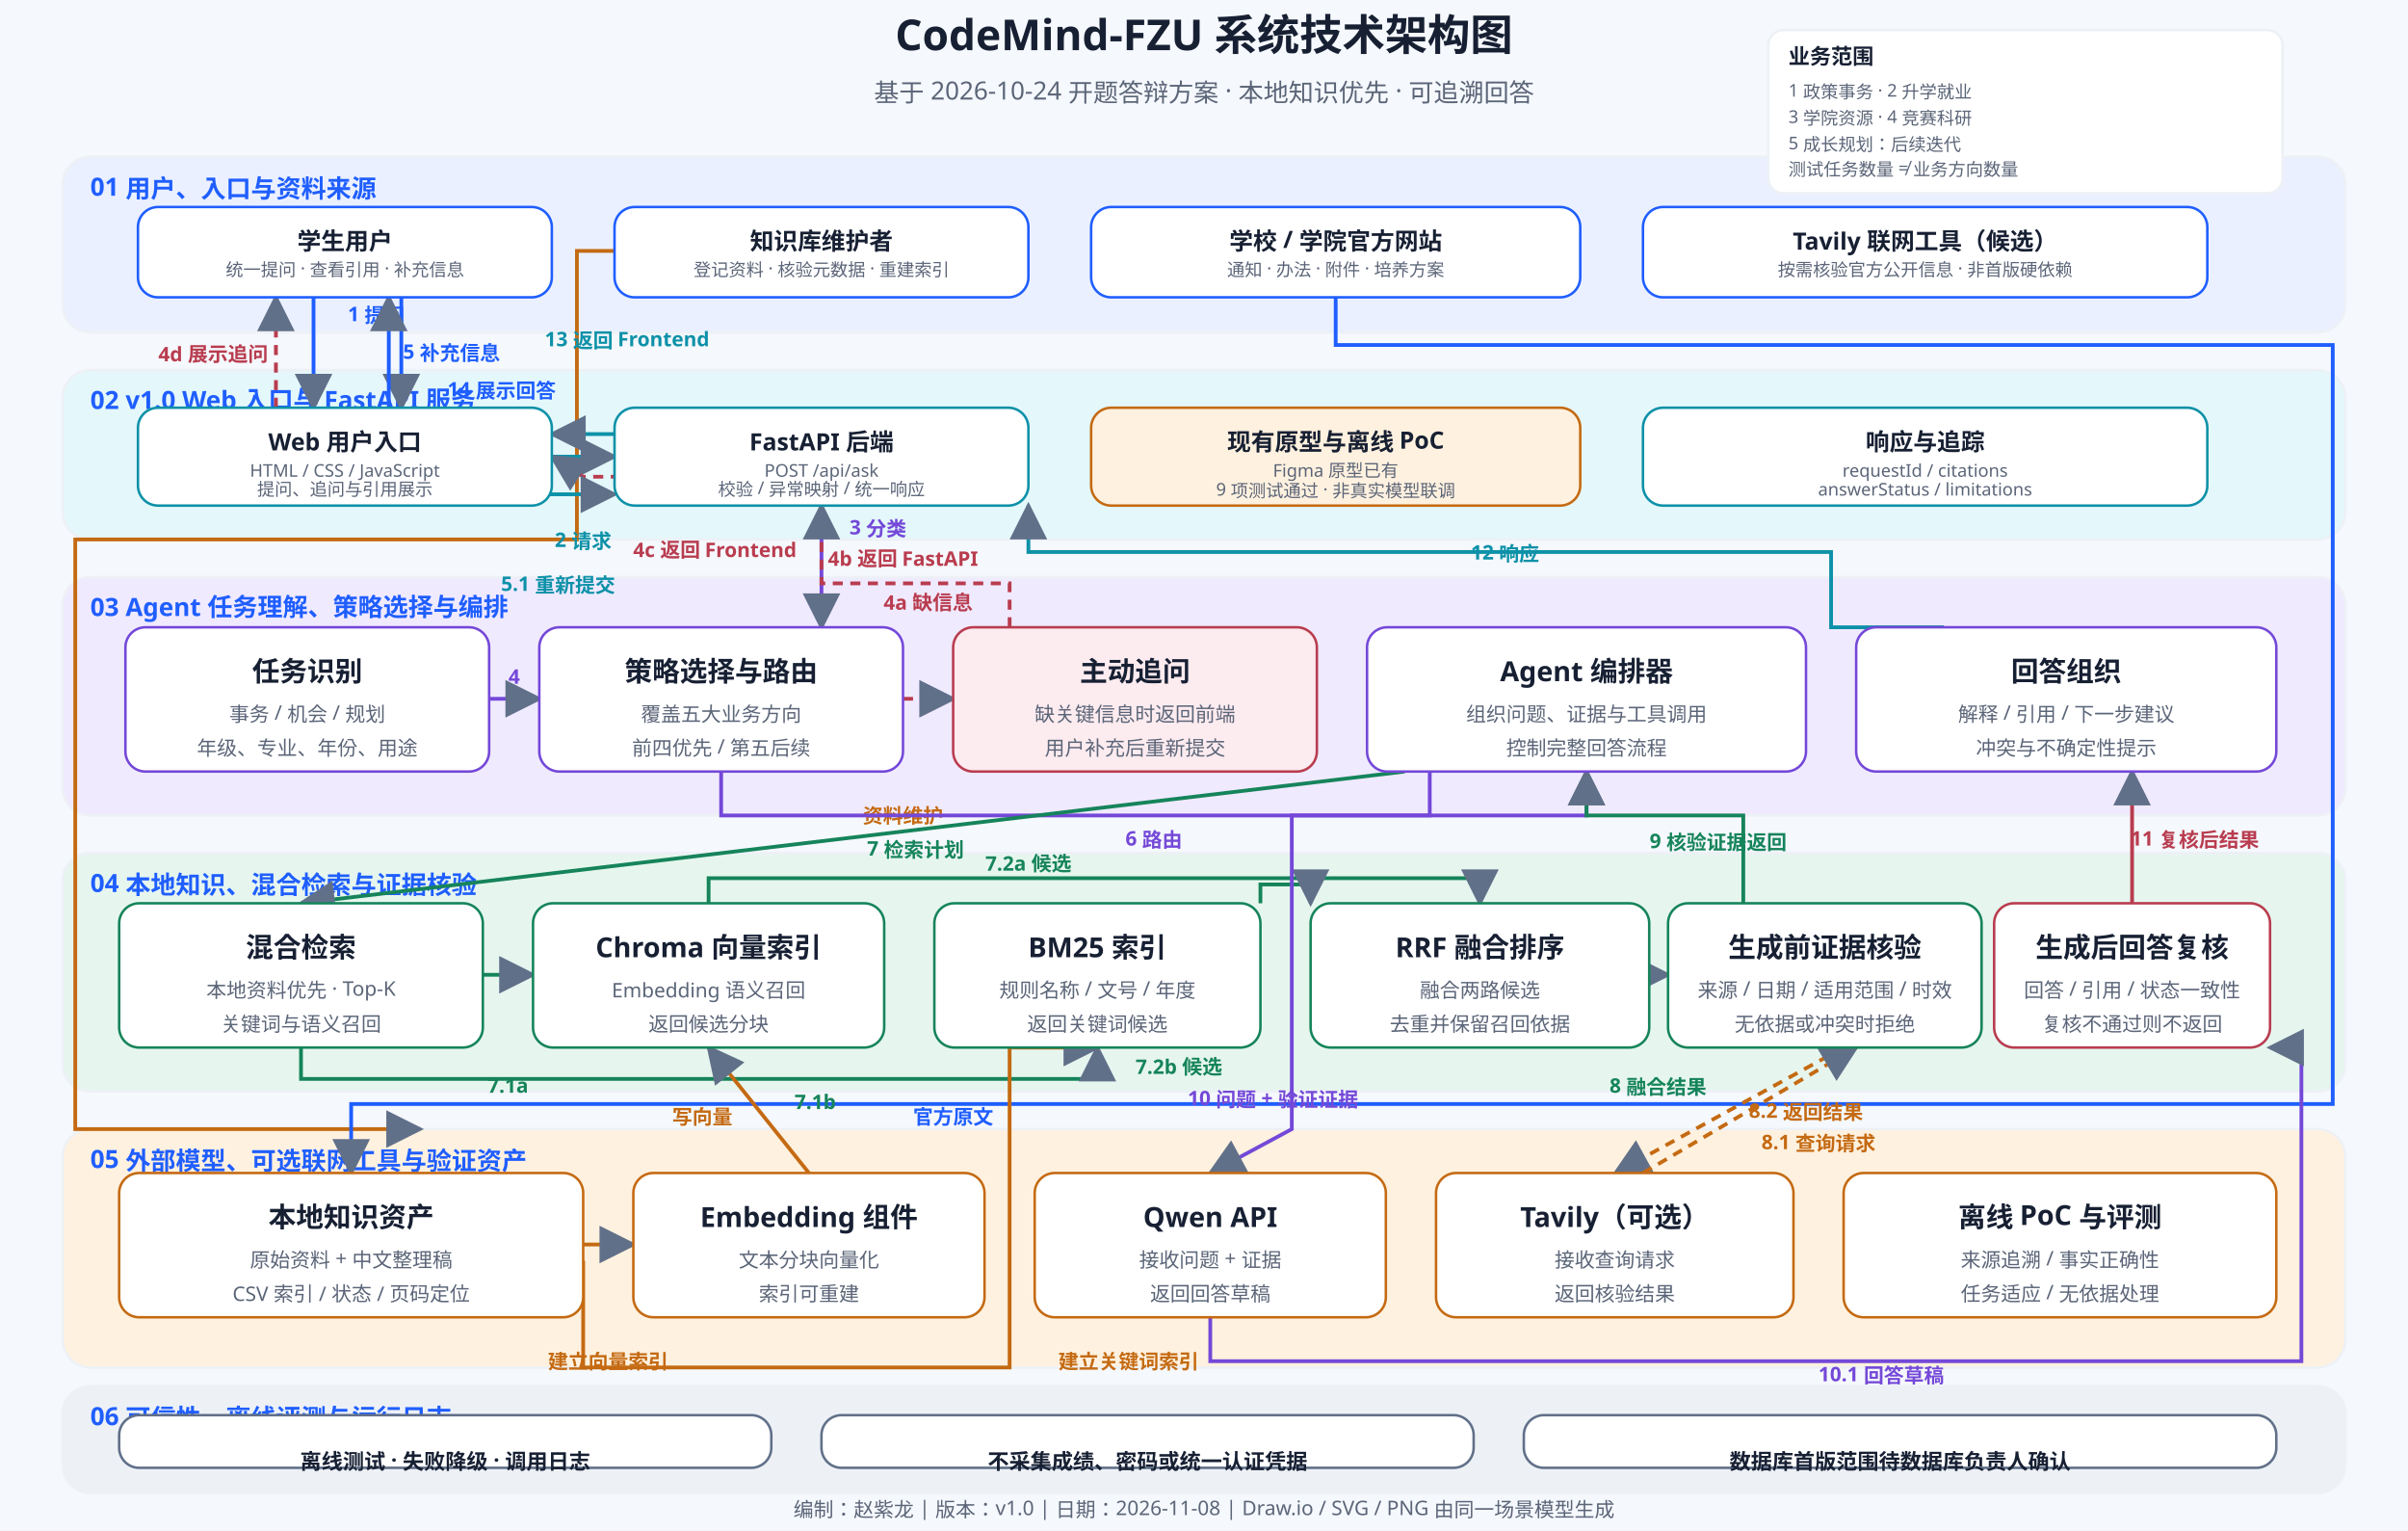
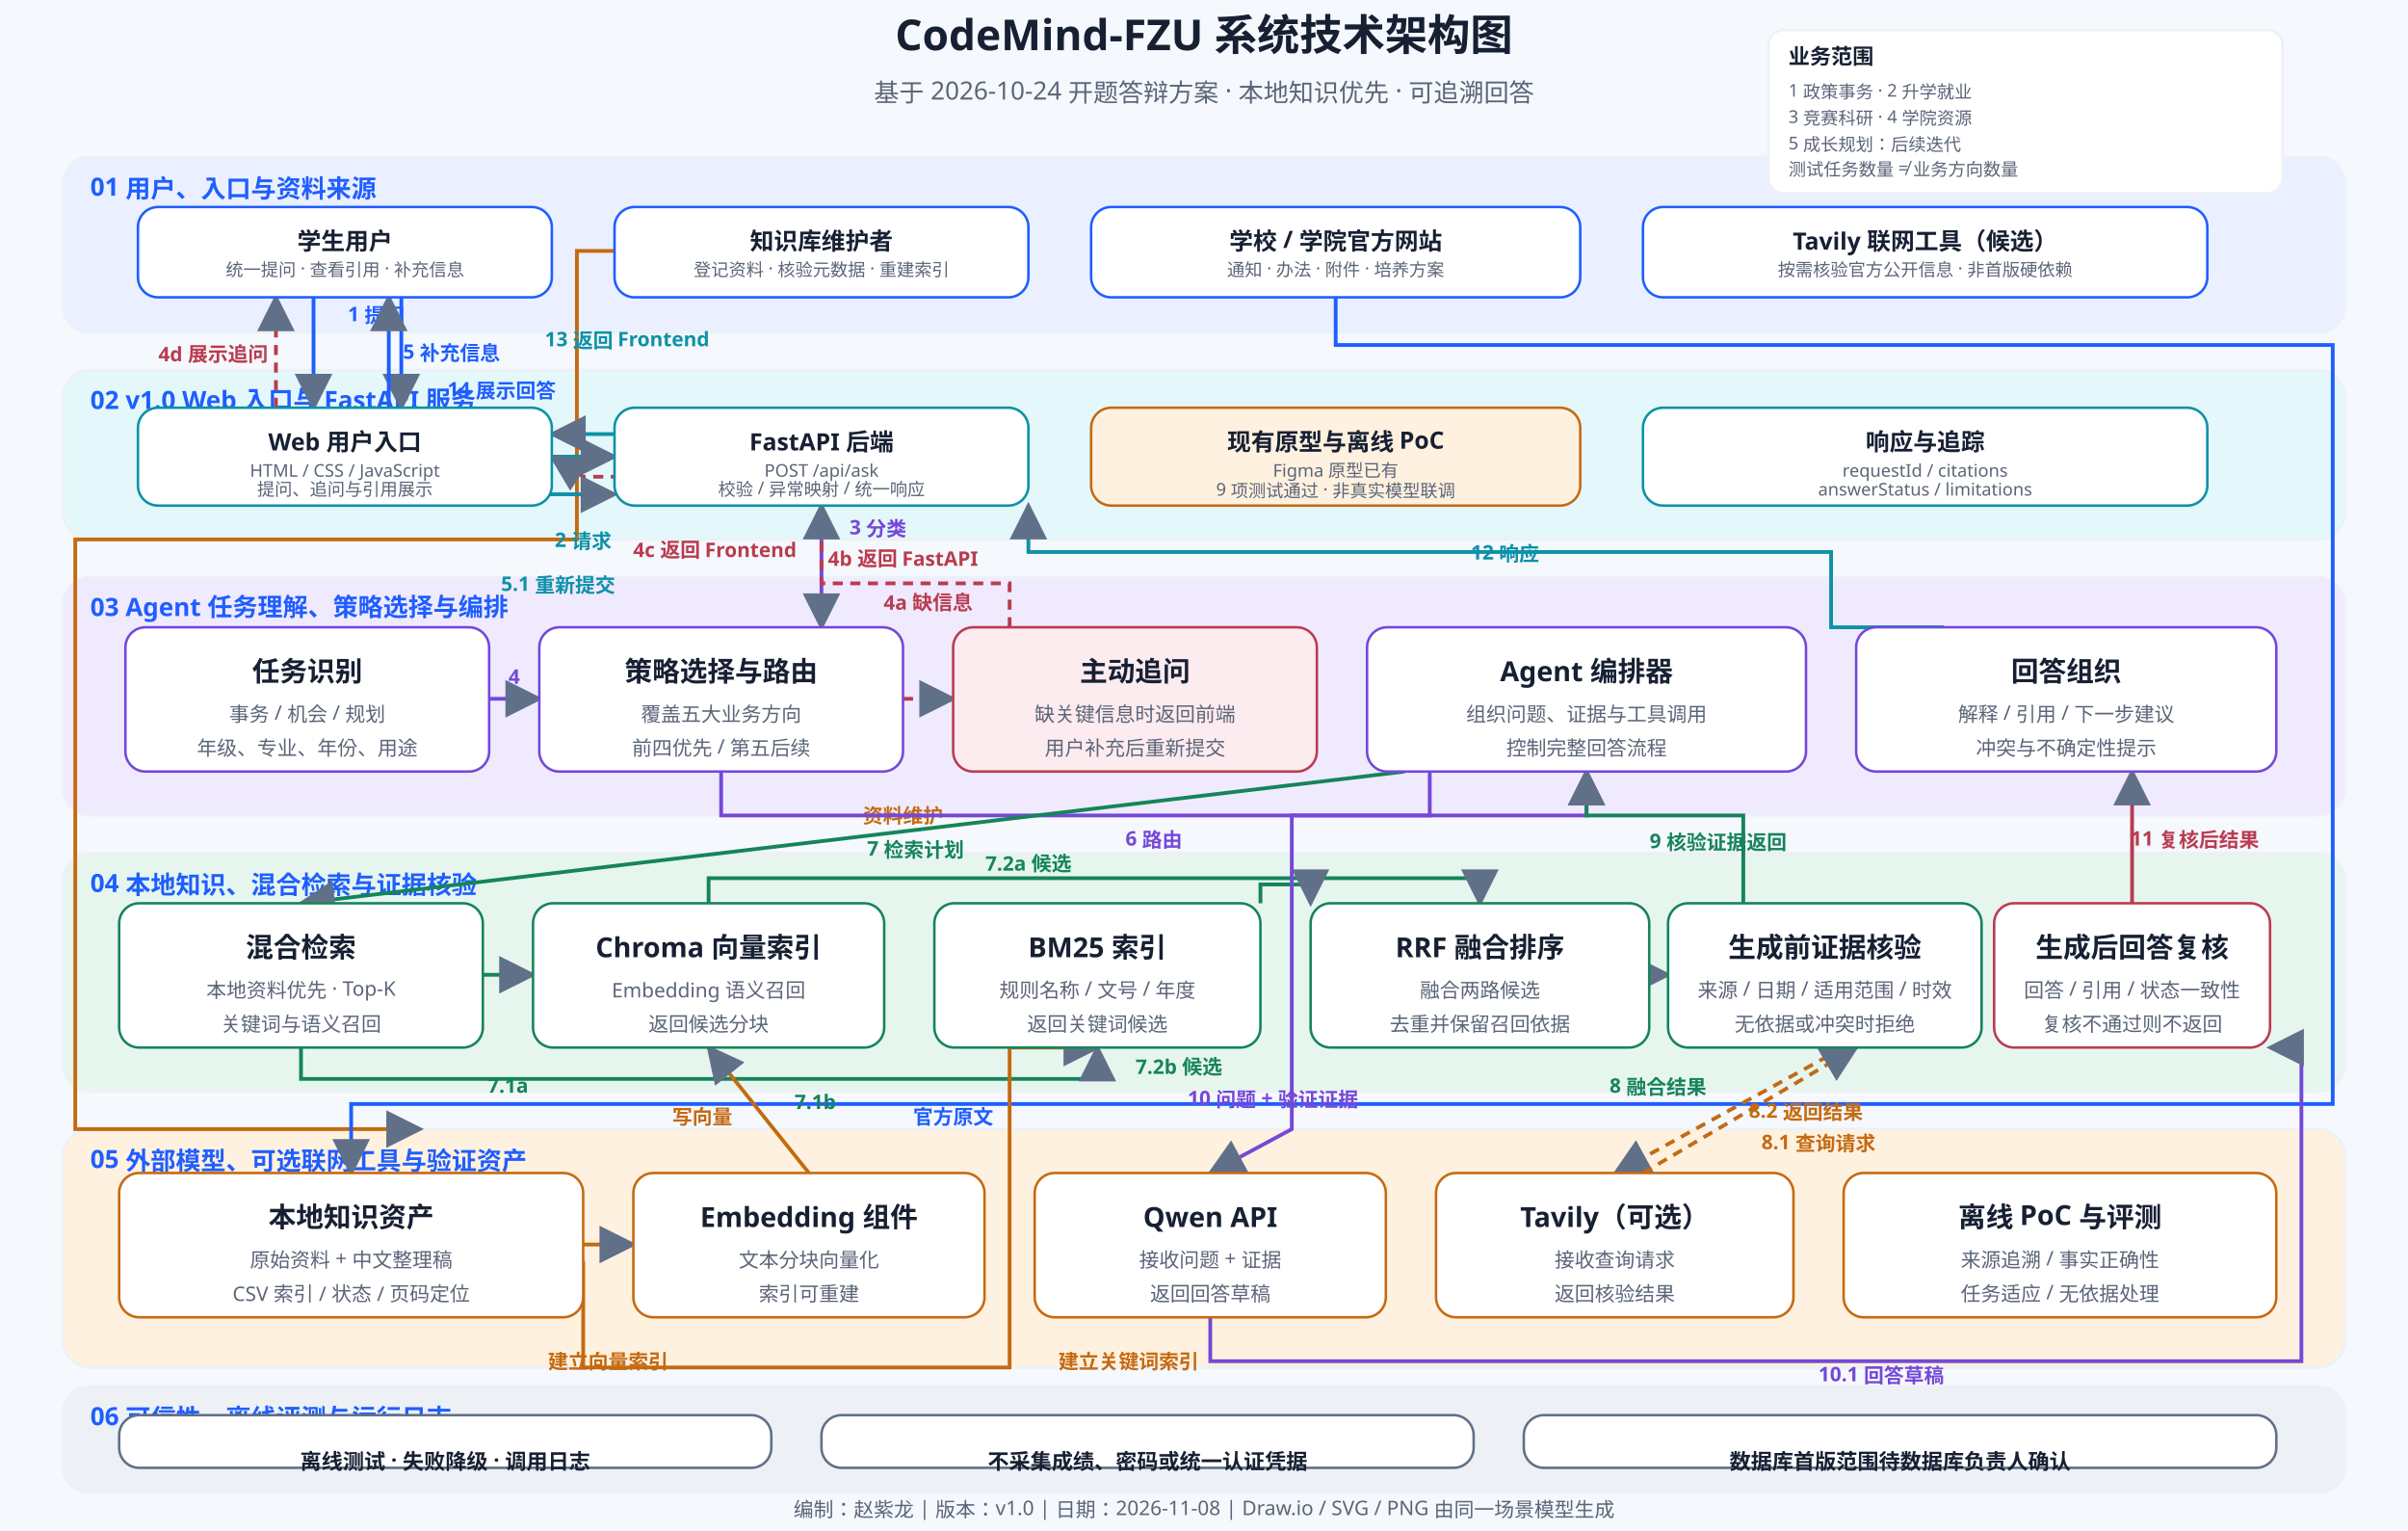
<svg xmlns="http://www.w3.org/2000/svg" width="1920" height="1220" viewBox="0 0 1920 1220">
  <style>text{font-family:'Microsoft YaHei',sans-serif}</style>
  <defs>
    <marker id="arrow" markerWidth="10" markerHeight="10" refX="9" refY="5" orient="auto-start-reverse">
      <path d="M0 0 L10 5 L0 10 z" fill="#617089" />
    </marker>
  </defs>
  <rect width="1920" height="1220" fill="#F5F8FC" />
  <rect x="50" y="125" width="1820" height="140" rx="22" fill="#EAF0FF" stroke="#EDF1F6" stroke-width="2" />
  <text x="72" y="156" font-size="20" font-weight="700" fill="#1F5EFF">01  用户、入口与资料来源</text>
  <rect x="50" y="295" width="1820" height="135" rx="22" fill="#E4F7FA" stroke="#EDF1F6" stroke-width="2" />
  <text x="72" y="326" font-size="20" font-weight="700" fill="#1F5EFF">02  v1.0 Web 入口与 FastAPI 服务</text>
  <rect x="50" y="460" width="1820" height="190" rx="22" fill="#F0EAFF" stroke="#EDF1F6" stroke-width="2" />
  <text x="72" y="491" font-size="20" font-weight="700" fill="#1F5EFF">03  Agent 任务理解、策略选择与编排</text>
  <rect x="50" y="680" width="1820" height="190" rx="22" fill="#E6F6EF" stroke="#EDF1F6" stroke-width="2" />
  <text x="72" y="711" font-size="20" font-weight="700" fill="#1F5EFF">04  本地知识、混合检索与证据核验</text>
  <rect x="50" y="900" width="1820" height="190" rx="22" fill="#FFF1DF" stroke="#EDF1F6" stroke-width="2" />
  <text x="72" y="931" font-size="20" font-weight="700" fill="#1F5EFF">05  外部模型、可选联网工具与验证资产</text>
  <rect x="50" y="1105" width="1820" height="85" rx="22" fill="#EDF1F6" stroke="#EDF1F6" stroke-width="2" />
  <text x="72" y="1136" font-size="20" font-weight="700" fill="#1F5EFF">06  可信性、离线评测与运行日志</text>
  <polyline points="250,237 250,325" fill="none" stroke="#1F5EFF" stroke-width="3" marker-end="url(#arrow)" />
  <text x="300" y="256" text-anchor="middle" font-size="16" font-weight="700" fill="#1F5EFF">1 提问</text>
  <polyline points="490,200 460,200 460,430 60,430 60,900 335,900" fill="none" stroke="#C46A12" stroke-width="3" marker-end="url(#arrow)" />
  <text x="720" y="656" text-anchor="middle" font-size="16" font-weight="700" fill="#C46A12">资料维护</text>
  <polyline points="1065,237 1065,275 1860,275 1860,880 280,880 280,935" fill="none" stroke="#1F5EFF" stroke-width="3" marker-end="url(#arrow)" />
  <text x="760" y="896" text-anchor="middle" font-size="16" font-weight="700" fill="#1F5EFF">官方原文</text>
  <polyline points="440,364 490,364" fill="none" stroke="#0D91A8" stroke-width="3" marker-end="url(#arrow)" />
  <text x="465" y="436" text-anchor="middle" font-size="16" font-weight="700" fill="#0D91A8">2 请求</text>
  <polyline points="655,403 655,500" fill="none" stroke="#7448D8" stroke-width="3" marker-end="url(#arrow)" />
  <text x="700" y="426" text-anchor="middle" font-size="16" font-weight="700" fill="#7448D8">3 分类</text>
  <polyline points="390,557 430,557" fill="none" stroke="#7448D8" stroke-width="3" marker-end="url(#arrow)" />
  <text x="410" y="545" text-anchor="middle" font-size="16" font-weight="700" fill="#7448D8">4</text>
  <polyline points="720,557 760,557" fill="none" stroke="#B93C4F" stroke-width="3" stroke-dasharray="8 6" marker-end="url(#arrow)" />
  <text x="740" y="486" text-anchor="middle" font-size="16" font-weight="700" fill="#B93C4F">4a 缺信息</text>
  <polyline points="805,500 805,465 655,465 655,403" fill="none" stroke="#B93C4F" stroke-width="3" stroke-dasharray="8 6" marker-end="url(#arrow)" />
  <text x="720" y="451" text-anchor="middle" font-size="16" font-weight="700" fill="#B93C4F">4b 返回 FastAPI</text>
  <polyline points="570,403 570,380 465,380 440,364" fill="none" stroke="#B93C4F" stroke-width="3" stroke-dasharray="8 6" marker-end="url(#arrow)" />
  <text x="570" y="444" text-anchor="middle" font-size="16" font-weight="700" fill="#B93C4F">4c 返回 Frontend</text>
  <polyline points="220,325 220,237" fill="none" stroke="#B93C4F" stroke-width="3" stroke-dasharray="8 6" marker-end="url(#arrow)" />
  <text x="170" y="288" text-anchor="middle" font-size="16" font-weight="700" fill="#B93C4F">4d 展示追问</text>
  <polyline points="320,237 320,325" fill="none" stroke="#1F5EFF" stroke-width="3" marker-end="url(#arrow)" />
  <text x="360" y="286" text-anchor="middle" font-size="16" font-weight="700" fill="#1F5EFF">5 补充信息</text>
  <polyline points="430,394 490,394" fill="none" stroke="#0D91A8" stroke-width="3" marker-end="url(#arrow)" />
  <text x="445" y="471" text-anchor="middle" font-size="16" font-weight="700" fill="#0D91A8">5.1 重新提交</text>
  <polyline points="575,615 575,650 1265,650 1265,615" fill="none" stroke="#7448D8" stroke-width="3" marker-end="url(#arrow)" />
  <text x="920" y="674" text-anchor="middle" font-size="16" font-weight="700" fill="#7448D8">6 路由</text>
  <polyline points="1120,615 240,720" fill="none" stroke="#16845B" stroke-width="3" marker-end="url(#arrow)" />
  <text x="730" y="682" text-anchor="middle" font-size="16" font-weight="700" fill="#16845B">7 检索计划</text>
  <polyline points="385,777 425,777" fill="none" stroke="#16845B" stroke-width="3" marker-end="url(#arrow)" />
  <text x="405" y="871" text-anchor="middle" font-size="16" font-weight="700" fill="#16845B">7.1a</text>
  <polyline points="240,835 240,860 875,860 875,835" fill="none" stroke="#16845B" stroke-width="3" marker-end="url(#arrow)" />
  <text x="650" y="884" text-anchor="middle" font-size="16" font-weight="700" fill="#16845B">7.1b</text>
  <polyline points="565,720 565,700 1180,700 1180,720" fill="none" stroke="#16845B" stroke-width="3" marker-end="url(#arrow)" />
  <text x="820" y="694" text-anchor="middle" font-size="16" font-weight="700" fill="#16845B">7.2a 候选</text>
  <polyline points="1005,720 1005,705 1045,705 1045,720" fill="none" stroke="#16845B" stroke-width="3" marker-end="url(#arrow)" />
  <text x="940" y="856" text-anchor="middle" font-size="16" font-weight="700" fill="#16845B">7.2b 候选</text>
  <polyline points="1315,777 1330,777" fill="none" stroke="#16845B" stroke-width="3" marker-end="url(#arrow)" />
  <text x="1322" y="871" text-anchor="middle" font-size="16" font-weight="700" fill="#16845B">8 融合结果</text>
  <polyline points="1470,835 1288,935" fill="none" stroke="#C46A12" stroke-width="3" stroke-dasharray="8 6" marker-end="url(#arrow)" />
  <text x="1450" y="916" text-anchor="middle" font-size="16" font-weight="700" fill="#C46A12">8.1 查询请求</text>
  <polyline points="1310,935 1480,835" fill="none" stroke="#C46A12" stroke-width="3" stroke-dasharray="8 6" marker-end="url(#arrow)" />
  <text x="1440" y="891" text-anchor="middle" font-size="16" font-weight="700" fill="#C46A12">8.2 返回结果</text>
  <polyline points="1390,720 1390,650 1265,650 1265,615" fill="none" stroke="#16845B" stroke-width="3" marker-end="url(#arrow)" />
  <text x="1370" y="676" text-anchor="middle" font-size="16" font-weight="700" fill="#16845B">9 核验证据返回</text>
  <polyline points="1140,590 1140,650 1030,650 1030,900 965,935" fill="none" stroke="#7448D8" stroke-width="3" marker-end="url(#arrow)" />
  <text x="1015" y="881" text-anchor="middle" font-size="16" font-weight="700" fill="#7448D8">10 问题 + 验证证据</text>
  <polyline points="965,1050 965,1085 1835,1085 1835,835 1810,835" fill="none" stroke="#7448D8" stroke-width="3" marker-end="url(#arrow)" />
  <text x="1500" y="1101" text-anchor="middle" font-size="16" font-weight="700" fill="#7448D8">10.1 回答草稿</text>
  <polyline points="1700,720 1700,615" fill="none" stroke="#B93C4F" stroke-width="3" marker-end="url(#arrow)" />
  <text x="1750" y="674" text-anchor="middle" font-size="16" font-weight="700" fill="#B93C4F">11 复核后结果</text>
  <polyline points="1550,500 1460,500 1460,440 820,440 820,403" fill="none" stroke="#0D91A8" stroke-width="3" marker-end="url(#arrow)" />
  <text x="1200" y="446" text-anchor="middle" font-size="16" font-weight="700" fill="#0D91A8">12 响应</text>
  <polyline points="490,346 440,346" fill="none" stroke="#0D91A8" stroke-width="3" marker-end="url(#arrow)" />
  <text x="500" y="276" text-anchor="middle" font-size="16" font-weight="700" fill="#0D91A8">13 返回 Frontend</text>
  <polyline points="310,325 310,237" fill="none" stroke="#1F5EFF" stroke-width="3" marker-end="url(#arrow)" />
  <text x="400" y="316" text-anchor="middle" font-size="16" font-weight="700" fill="#1F5EFF">14 展示回答</text>
  <polyline points="465,992 505,992" fill="none" stroke="#C46A12" stroke-width="3" marker-end="url(#arrow)" />
  <text x="485" y="1091" text-anchor="middle" font-size="16" font-weight="700" fill="#C46A12">建立向量索引</text>
  <polyline points="645,935 565,835" fill="none" stroke="#C46A12" stroke-width="3" marker-end="url(#arrow)" />
  <text x="560" y="896" text-anchor="middle" font-size="16" font-weight="700" fill="#C46A12">写向量</text>
  <polyline points="465,1005 465,1090 805,1090 805,835 875,835" fill="none" stroke="#C46A12" stroke-width="3" marker-end="url(#arrow)" />
  <text x="900" y="1091" text-anchor="middle" font-size="16" font-weight="700" fill="#C46A12">建立关键词索引</text>
  <rect x="110" y="165" width="330" height="72" rx="16" fill="#FFFFFF" stroke="#1F5EFF" stroke-width="2" />
  <text x="275.0" y="199" text-anchor="middle" font-size="19" font-weight="700" fill="#172033">学生用户</text>
  <text x="275.0" y="220" text-anchor="middle" font-size="14" fill="#5B6578">统一提问 · 查看引用 · 补充信息</text>
  <rect x="490" y="165" width="330" height="72" rx="16" fill="#FFFFFF" stroke="#1F5EFF" stroke-width="2" />
  <text x="655.0" y="199" text-anchor="middle" font-size="19" font-weight="700" fill="#172033">知识库维护者</text>
  <text x="655.0" y="220" text-anchor="middle" font-size="14" fill="#5B6578">登记资料 · 核验元数据 · 重建索引</text>
  <rect x="870" y="165" width="390" height="72" rx="16" fill="#FFFFFF" stroke="#1F5EFF" stroke-width="2" />
  <text x="1065.0" y="199" text-anchor="middle" font-size="19" font-weight="700" fill="#172033">学校 / 学院官方网站</text>
  <text x="1065.0" y="220" text-anchor="middle" font-size="14" fill="#5B6578">通知 · 办法 · 附件 · 培养方案</text>
  <rect x="1310" y="165" width="450" height="72" rx="16" fill="#FFFFFF" stroke="#1F5EFF" stroke-width="2" />
  <text x="1535.0" y="199" text-anchor="middle" font-size="19" font-weight="700" fill="#172033">Tavily 联网工具（候选）</text>
  <text x="1535.0" y="220" text-anchor="middle" font-size="14" fill="#5B6578">按需核验官方公开信息 · 非首版硬依赖</text>
  <rect x="110" y="325" width="330" height="78" rx="16" fill="#FFFFFF" stroke="#0D91A8" stroke-width="2" />
  <text x="275.0" y="359" text-anchor="middle" font-size="19" font-weight="700" fill="#172033">Web 用户入口</text>
  <text x="275.0" y="380" text-anchor="middle" font-size="14" fill="#5B6578">HTML / CSS / JavaScript</text>
  <text x="275.0" y="395" text-anchor="middle" font-size="14" fill="#5B6578">提问、追问与引用展示</text>
  <rect x="490" y="325" width="330" height="78" rx="16" fill="#FFFFFF" stroke="#0D91A8" stroke-width="2" />
  <text x="655.0" y="359" text-anchor="middle" font-size="19" font-weight="700" fill="#172033">FastAPI 后端</text>
  <text x="655.0" y="380" text-anchor="middle" font-size="14" fill="#5B6578">POST /api/ask</text>
  <text x="655.0" y="395" text-anchor="middle" font-size="14" fill="#5B6578">校验 / 异常映射 / 统一响应</text>
  <rect x="870" y="325" width="390" height="78" rx="16" fill="#FFF1DF" stroke="#C46A12" stroke-width="2" />
  <text x="1065.0" y="359" text-anchor="middle" font-size="19" font-weight="700" fill="#172033">现有原型与离线 PoC</text>
  <text x="1065.0" y="380" text-anchor="middle" font-size="14" fill="#5B6578">Figma 原型已有</text>
  <text x="1065.0" y="395" text-anchor="middle" font-size="14" fill="#5B6578">9 项测试通过 · 非真实模型联调</text>
  <rect x="1310" y="325" width="450" height="78" rx="16" fill="#FFFFFF" stroke="#0D91A8" stroke-width="2" />
  <text x="1535.0" y="359" text-anchor="middle" font-size="19" font-weight="700" fill="#172033">响应与追踪</text>
  <text x="1535.0" y="380" text-anchor="middle" font-size="14" fill="#5B6578">requestId / citations</text>
  <text x="1535.0" y="395" text-anchor="middle" font-size="14" fill="#5B6578">answerStatus / limitations</text>
  <rect x="100" y="500" width="290" height="115" rx="16" fill="#FFFFFF" stroke="#7448D8" stroke-width="2" />
  <text x="245.0" y="543" text-anchor="middle" font-size="22" font-weight="700" fill="#172033">任务识别</text>
  <text x="245.0" y="575" text-anchor="middle" font-size="16" fill="#5B6578">事务 / 机会 / 规划</text>
  <text x="245.0" y="602" text-anchor="middle" font-size="16" fill="#5B6578">年级、专业、年份、用途</text>
  <rect x="430" y="500" width="290" height="115" rx="16" fill="#FFFFFF" stroke="#7448D8" stroke-width="2" />
  <text x="575.0" y="543" text-anchor="middle" font-size="22" font-weight="700" fill="#172033">策略选择与路由</text>
  <text x="575.0" y="575" text-anchor="middle" font-size="16" fill="#5B6578">覆盖五大业务方向</text>
  <text x="575.0" y="602" text-anchor="middle" font-size="16" fill="#5B6578">前四优先 / 第五后续</text>
  <rect x="760" y="500" width="290" height="115" rx="16" fill="#FCEBEF" stroke="#B93C4F" stroke-width="2" />
  <text x="905.0" y="543" text-anchor="middle" font-size="22" font-weight="700" fill="#172033">主动追问</text>
  <text x="905.0" y="575" text-anchor="middle" font-size="16" fill="#5B6578">缺关键信息时返回前端</text>
  <text x="905.0" y="602" text-anchor="middle" font-size="16" fill="#5B6578">用户补充后重新提交</text>
  <rect x="1090" y="500" width="350" height="115" rx="16" fill="#FFFFFF" stroke="#7448D8" stroke-width="2" />
  <text x="1265.0" y="543" text-anchor="middle" font-size="22" font-weight="700" fill="#172033">Agent 编排器</text>
  <text x="1265.0" y="575" text-anchor="middle" font-size="16" fill="#5B6578">组织问题、证据与工具调用</text>
  <text x="1265.0" y="602" text-anchor="middle" font-size="16" fill="#5B6578">控制完整回答流程</text>
  <rect x="1480" y="500" width="335" height="115" rx="16" fill="#FFFFFF" stroke="#7448D8" stroke-width="2" />
  <text x="1647.5" y="543" text-anchor="middle" font-size="22" font-weight="700" fill="#172033">回答组织</text>
  <text x="1647.5" y="575" text-anchor="middle" font-size="16" fill="#5B6578">解释 / 引用 / 下一步建议</text>
  <text x="1647.5" y="602" text-anchor="middle" font-size="16" fill="#5B6578">冲突与不确定性提示</text>
  <rect x="95" y="720" width="290" height="115" rx="16" fill="#FFFFFF" stroke="#16845B" stroke-width="2" />
  <text x="240.0" y="763" text-anchor="middle" font-size="22" font-weight="700" fill="#172033">混合检索</text>
  <text x="240.0" y="795" text-anchor="middle" font-size="16" fill="#5B6578">本地资料优先 · Top-K</text>
  <text x="240.0" y="822" text-anchor="middle" font-size="16" fill="#5B6578">关键词与语义召回</text>
  <rect x="425" y="720" width="280" height="115" rx="16" fill="#FFFFFF" stroke="#16845B" stroke-width="2" />
  <text x="565.0" y="763" text-anchor="middle" font-size="22" font-weight="700" fill="#172033">Chroma 向量索引</text>
  <text x="565.0" y="795" text-anchor="middle" font-size="16" fill="#5B6578">Embedding 语义召回</text>
  <text x="565.0" y="822" text-anchor="middle" font-size="16" fill="#5B6578">返回候选分块</text>
  <rect x="745" y="720" width="260" height="115" rx="16" fill="#FFFFFF" stroke="#16845B" stroke-width="2" />
  <text x="875.0" y="763" text-anchor="middle" font-size="22" font-weight="700" fill="#172033">BM25 索引</text>
  <text x="875.0" y="795" text-anchor="middle" font-size="16" fill="#5B6578">规则名称 / 文号 / 年度</text>
  <text x="875.0" y="822" text-anchor="middle" font-size="16" fill="#5B6578">返回关键词候选</text>
  <rect x="1045" y="720" width="270" height="115" rx="16" fill="#FFFFFF" stroke="#16845B" stroke-width="2" />
  <text x="1180.0" y="763" text-anchor="middle" font-size="22" font-weight="700" fill="#172033">RRF 融合排序</text>
  <text x="1180.0" y="795" text-anchor="middle" font-size="16" fill="#5B6578">融合两路候选</text>
  <text x="1180.0" y="822" text-anchor="middle" font-size="16" fill="#5B6578">去重并保留召回依据</text>
  <rect x="1330" y="720" width="250" height="115" rx="16" fill="#FFFFFF" stroke="#16845B" stroke-width="2" />
  <text x="1455.0" y="763" text-anchor="middle" font-size="22" font-weight="700" fill="#172033">生成前证据核验</text>
  <text x="1455.0" y="795" text-anchor="middle" font-size="16" fill="#5B6578">来源 / 日期 / 适用范围 / 时效</text>
  <text x="1455.0" y="822" text-anchor="middle" font-size="16" fill="#5B6578">无依据或冲突时拒绝</text>
  <rect x="1590" y="720" width="220" height="115" rx="16" fill="#FFFFFF" stroke="#B93C4F" stroke-width="2" />
  <text x="1700.0" y="763" text-anchor="middle" font-size="22" font-weight="700" fill="#172033">生成后回答复核</text>
  <text x="1700.0" y="795" text-anchor="middle" font-size="16" fill="#5B6578">回答 / 引用 / 状态一致性</text>
  <text x="1700.0" y="822" text-anchor="middle" font-size="16" fill="#5B6578">复核不通过则不返回</text>
  <rect x="95" y="935" width="370" height="115" rx="16" fill="#FFFFFF" stroke="#C46A12" stroke-width="2" />
  <text x="280.0" y="978" text-anchor="middle" font-size="22" font-weight="700" fill="#172033">本地知识资产</text>
  <text x="280.0" y="1010" text-anchor="middle" font-size="16" fill="#5B6578">原始资料 + 中文整理稿</text>
  <text x="280.0" y="1037" text-anchor="middle" font-size="16" fill="#5B6578">CSV 索引 / 状态 / 页码定位</text>
  <rect x="505" y="935" width="280" height="115" rx="16" fill="#FFFFFF" stroke="#C46A12" stroke-width="2" />
  <text x="645.0" y="978" text-anchor="middle" font-size="22" font-weight="700" fill="#172033">Embedding 组件</text>
  <text x="645.0" y="1010" text-anchor="middle" font-size="16" fill="#5B6578">文本分块向量化</text>
  <text x="645.0" y="1037" text-anchor="middle" font-size="16" fill="#5B6578">索引可重建</text>
  <rect x="825" y="935" width="280" height="115" rx="16" fill="#FFFFFF" stroke="#C46A12" stroke-width="2" />
  <text x="965.0" y="978" text-anchor="middle" font-size="22" font-weight="700" fill="#172033">Qwen API</text>
  <text x="965.0" y="1010" text-anchor="middle" font-size="16" fill="#5B6578">接收问题 + 证据</text>
  <text x="965.0" y="1037" text-anchor="middle" font-size="16" fill="#5B6578">返回回答草稿</text>
  <rect x="1145" y="935" width="285" height="115" rx="16" fill="#FFFFFF" stroke="#C46A12" stroke-width="2" />
  <text x="1287.5" y="978" text-anchor="middle" font-size="22" font-weight="700" fill="#172033">Tavily（可选）</text>
  <text x="1287.5" y="1010" text-anchor="middle" font-size="16" fill="#5B6578">接收查询请求</text>
  <text x="1287.5" y="1037" text-anchor="middle" font-size="16" fill="#5B6578">返回核验结果</text>
  <rect x="1470" y="935" width="345" height="115" rx="16" fill="#FFFFFF" stroke="#C46A12" stroke-width="2" />
  <text x="1642.5" y="978" text-anchor="middle" font-size="22" font-weight="700" fill="#172033">离线 PoC 与评测</text>
  <text x="1642.5" y="1010" text-anchor="middle" font-size="16" fill="#5B6578">来源追溯 / 事实正确性</text>
  <text x="1642.5" y="1037" text-anchor="middle" font-size="16" fill="#5B6578">任务适应 / 无依据处理</text>
  <rect x="95" y="1128" width="520" height="42" rx="16" fill="#FFFFFF" stroke="#617089" stroke-width="2" />
  <text x="355.0" y="1171" text-anchor="middle" font-size="17" font-weight="700" fill="#172033">离线测试 · 失败降级 · 调用日志</text>
  <rect x="655" y="1128" width="520" height="42" rx="16" fill="#FFFFFF" stroke="#617089" stroke-width="2" />
  <text x="915.0" y="1171" text-anchor="middle" font-size="17" font-weight="700" fill="#172033">不采集成绩、密码或统一认证凭据</text>
  <rect x="1215" y="1128" width="600" height="42" rx="16" fill="#FFFFFF" stroke="#617089" stroke-width="2" />
  <text x="1515.0" y="1171" text-anchor="middle" font-size="17" font-weight="700" fill="#172033">数据库首版范围待数据库负责人确认</text>
  <text x="960" y="40" text-anchor="middle" font-size="34" font-weight="700" fill="#172033">CodeMind-FZU 系统技术架构图</text>
  <text x="960" y="81" text-anchor="middle" font-size="20" font-weight="400" fill="#5B6578">基于 2026-10-24 开题答辩方案 · 本地知识优先 · 可追溯回答</text>
  <text x="960" y="1209" text-anchor="middle" font-size="16" font-weight="400" fill="#5B6578">编制：赵紫龙  |  版本：v1.0  |  日期：2026-11-08  |  Draw.io / SVG / PNG 由同一场景模型生成</text>
  <rect x="1410" y="24" width="410" height="130" rx="12" fill="#FFFFFF" stroke="#EDF1F6" stroke-width="2" />
  <text x="1426" y="51" font-size="17" font-weight="700" fill="#172033">业务范围</text>
  <text x="1426" y="77" font-size="14" fill="#5B6578">1 政策事务 · 2 升学就业</text>
-   <text x="1426" y="98" font-size="14" fill="#5B6578">3 学院资源 · 4 竞赛科研</text>
+   <text x="1426" y="98" font-size="14" fill="#5B6578">3 竞赛科研 · 4 学院资源</text>
  <text x="1426" y="119" font-size="14" fill="#5B6578">5 成长规划：后续迭代</text>
  <text x="1426" y="140" font-size="14" fill="#5B6578">测试任务数量 ≠ 业务方向数量</text>
</svg>
